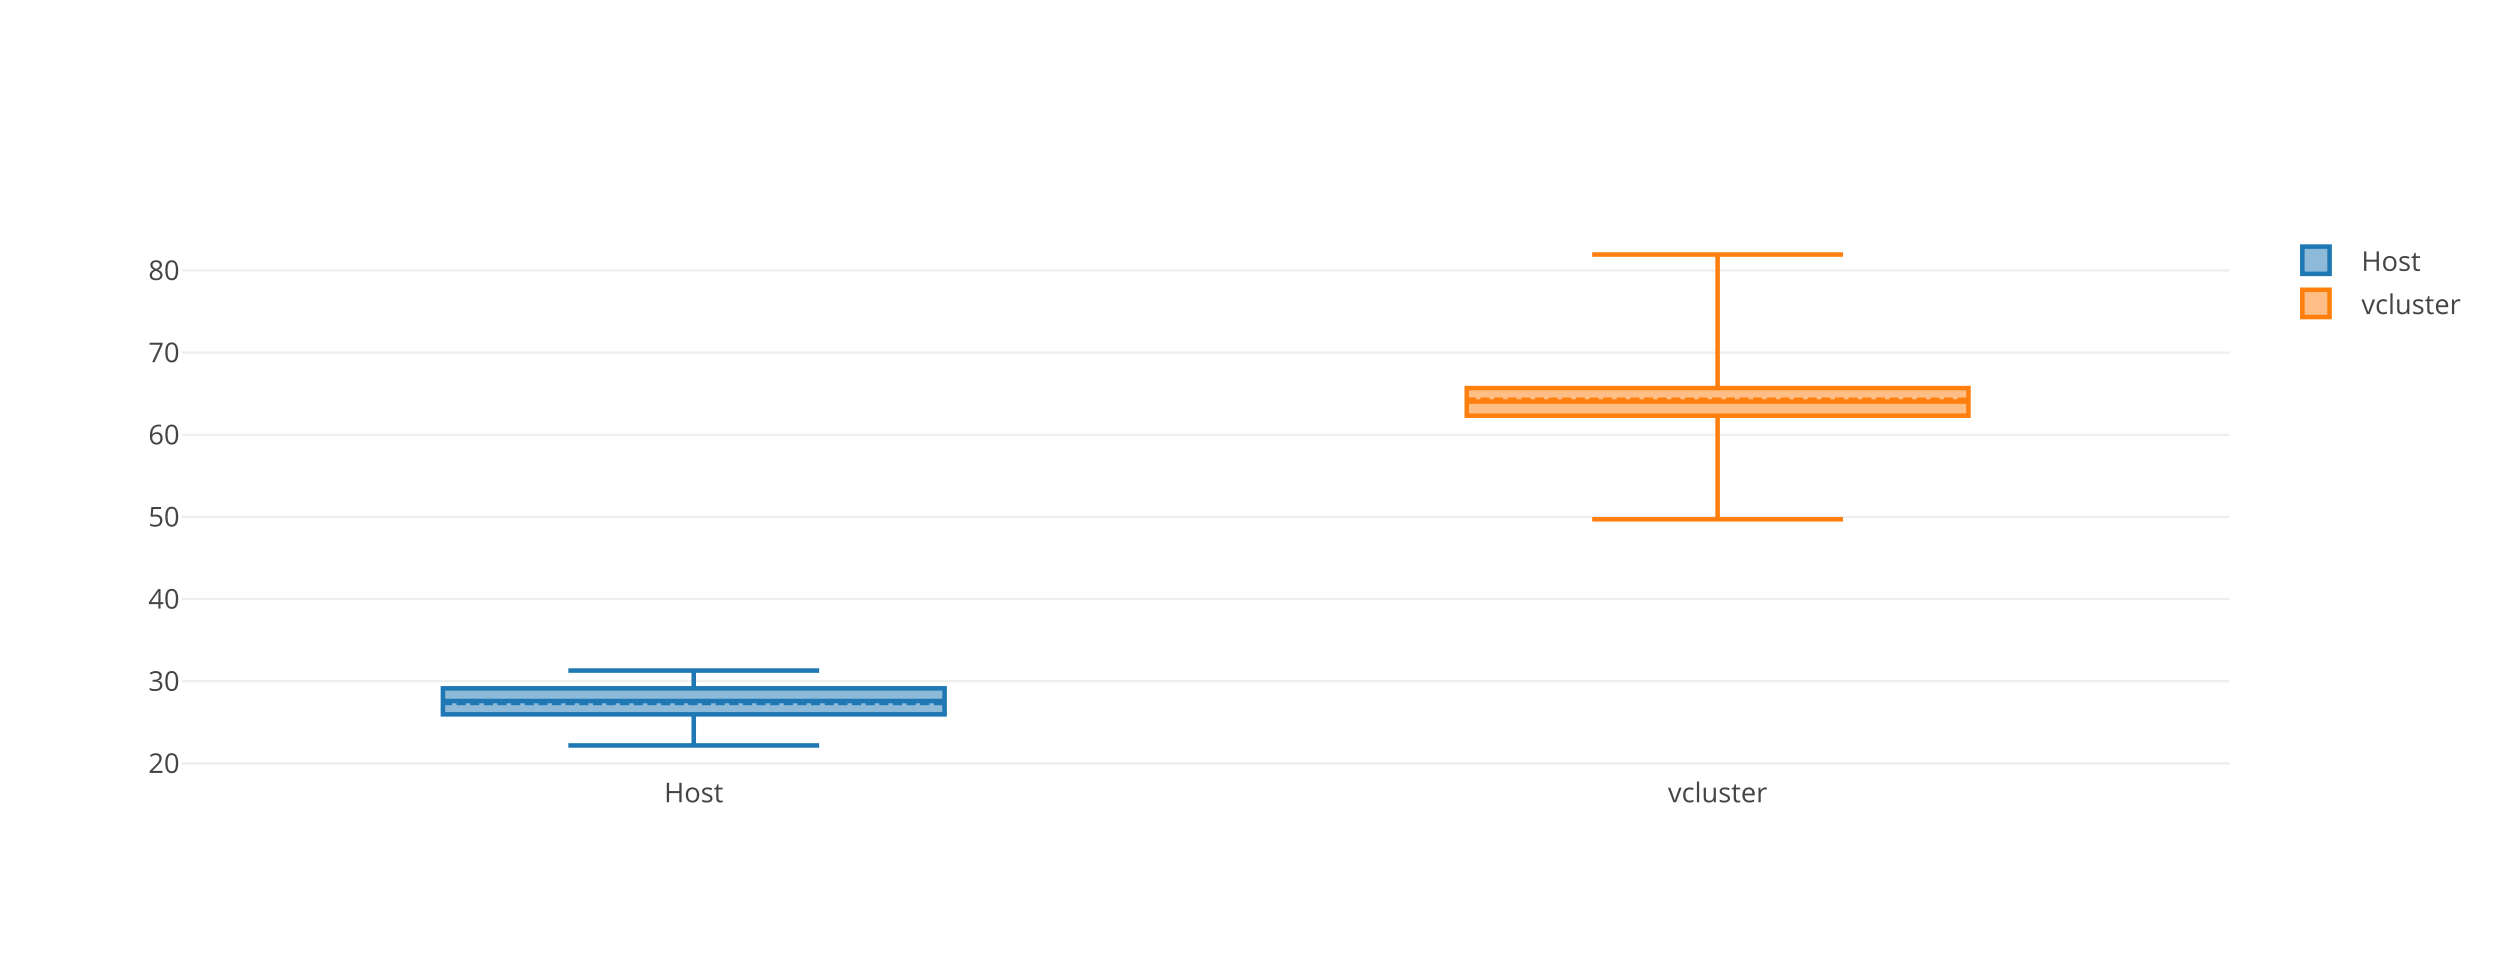
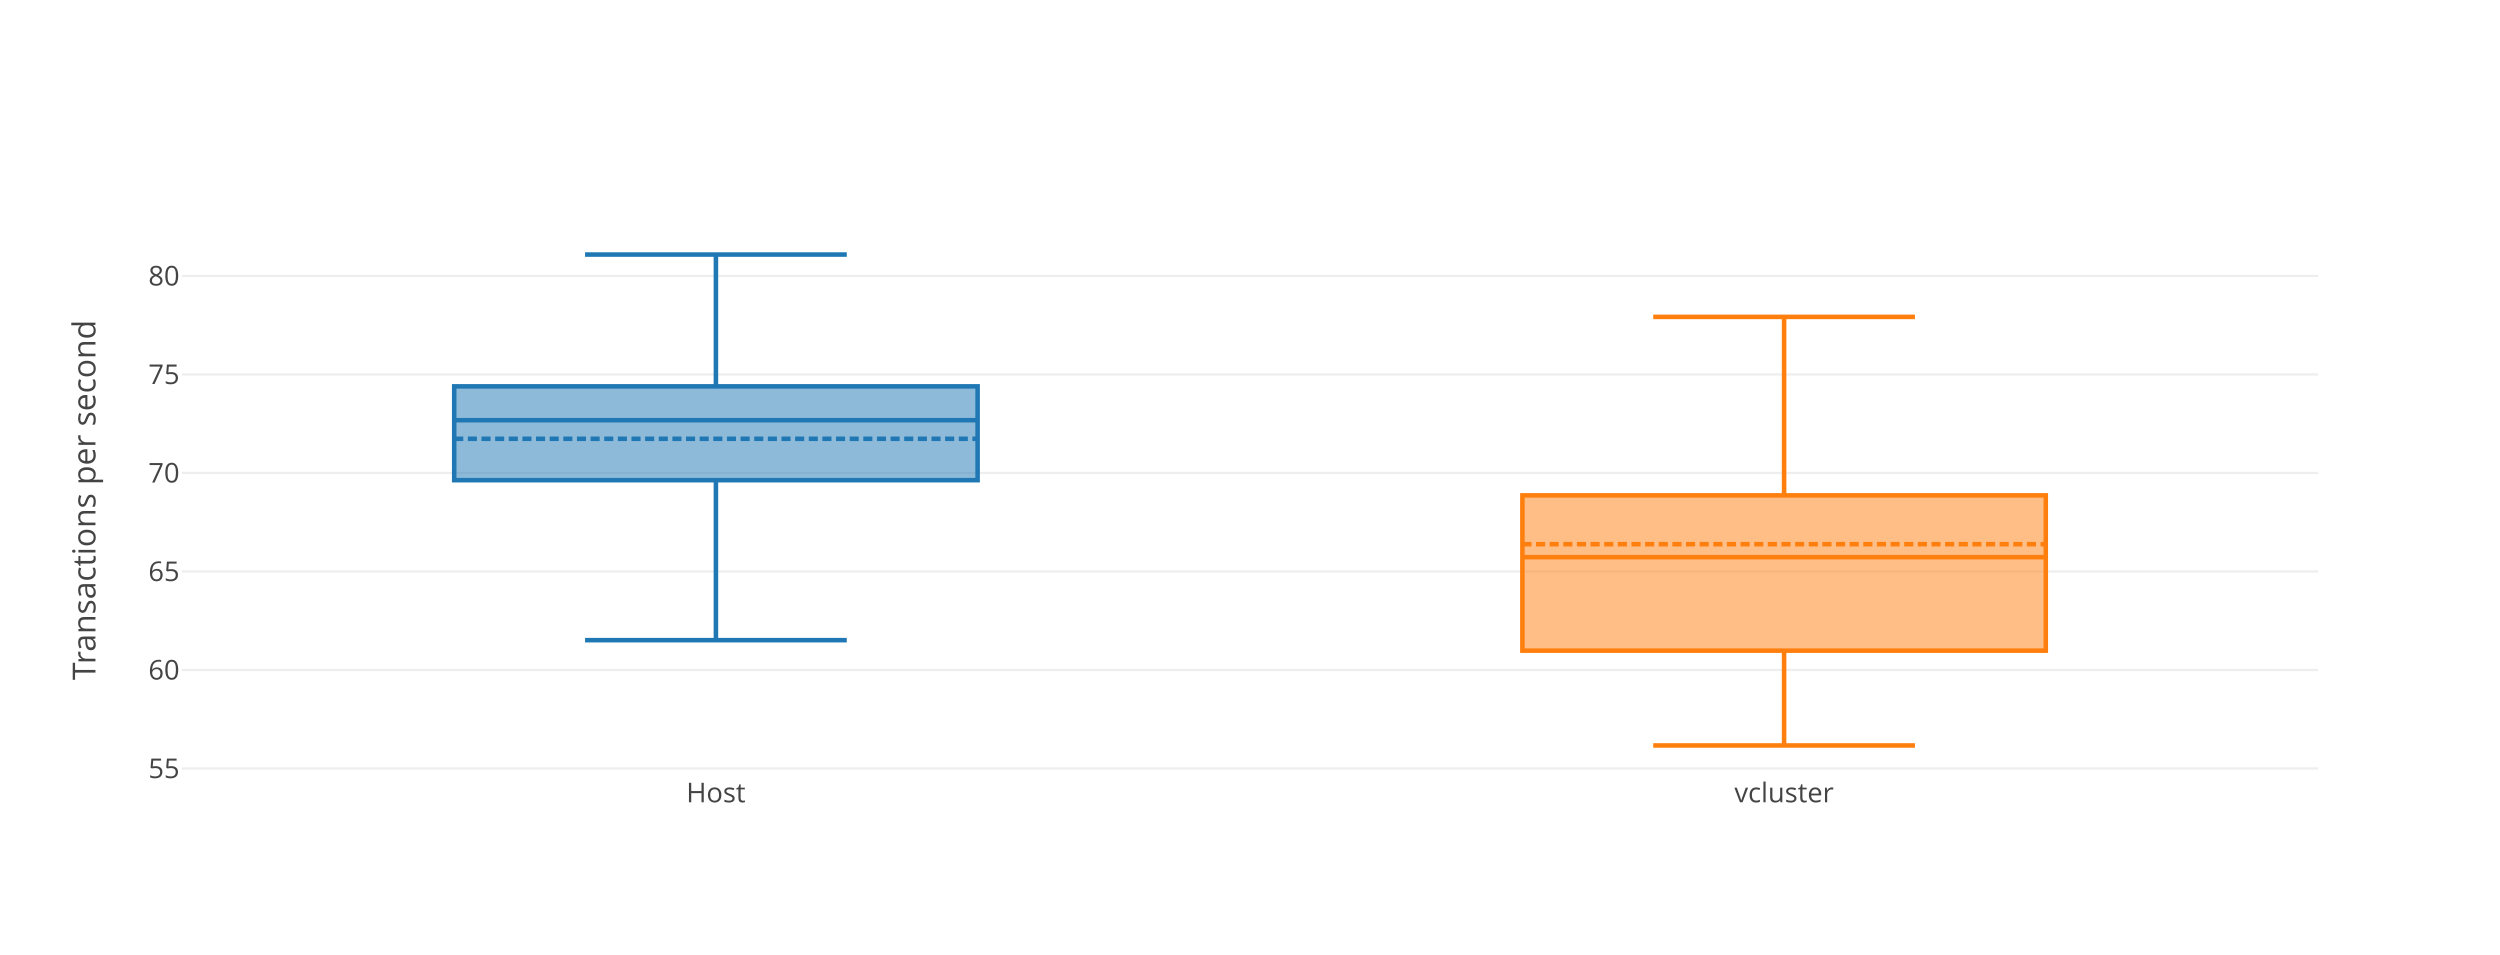
<svg xmlns="http://www.w3.org/2000/svg" class="main-svg" width="1100" height="420" style="" viewBox="0 0 1100 420">
  <rect x="0" y="0" width="1100" height="420" style="fill: rgb(255, 255, 255); fill-opacity: 1;" />
-   <defs id="defs-cc7db5">
+   <defs id="defs-befb88">
    <g class="clips">
-       <clipPath id="clipcc7db5xyplot" class="plotclip">
-         <rect width="901" height="240" />
+       <clipPath id="clipbefb88xyplot" class="plotclip">
+         <rect width="940" height="240" />
      </clipPath>
-       <clipPath class="axesclip" id="clipcc7db5x">
-         <rect x="80" y="0" width="901" height="420" />
+       <clipPath class="axesclip" id="clipbefb88x">
+         <rect x="80" y="0" width="940" height="420" />
      </clipPath>
-       <clipPath class="axesclip" id="clipcc7db5y">
+       <clipPath class="axesclip" id="clipbefb88y">
        <rect x="0" y="100" width="1100" height="240" />
      </clipPath>
-       <clipPath class="axesclip" id="clipcc7db5xy">
-         <rect x="80" y="100" width="901" height="240" />
+       <clipPath class="axesclip" id="clipbefb88xy">
+         <rect x="80" y="100" width="940" height="240" />
      </clipPath>
    </g>
    <g class="gradients" />
  </defs>
  <g class="bglayer" />
  <g class="layer-below">
    <g class="imagelayer" />
    <g class="shapelayer" />
  </g>
  <g class="cartesianlayer">
    <g class="subplot xy">
      <g class="layer-subplot">
        <g class="shapelayer" />
        <g class="imagelayer" />
      </g>
      <g class="gridlayer">
        <g class="x" />
        <g class="y">
-           <path class="ygrid crisp" transform="translate(0,335.89)" d="M80,0h901" style="stroke: rgb(238, 238, 238); stroke-opacity: 1; stroke-width: 1px;" />
-           <path class="ygrid crisp" transform="translate(0,299.74)" d="M80,0h901" style="stroke: rgb(238, 238, 238); stroke-opacity: 1; stroke-width: 1px;" />
-           <path class="ygrid crisp" transform="translate(0,263.59)" d="M80,0h901" style="stroke: rgb(238, 238, 238); stroke-opacity: 1; stroke-width: 1px;" />
-           <path class="ygrid crisp" transform="translate(0,227.44)" d="M80,0h901" style="stroke: rgb(238, 238, 238); stroke-opacity: 1; stroke-width: 1px;" />
-           <path class="ygrid crisp" transform="translate(0,191.3)" d="M80,0h901" style="stroke: rgb(238, 238, 238); stroke-opacity: 1; stroke-width: 1px;" />
-           <path class="ygrid crisp" transform="translate(0,155.15)" d="M80,0h901" style="stroke: rgb(238, 238, 238); stroke-opacity: 1; stroke-width: 1px;" />
-           <path class="ygrid crisp" transform="translate(0,119)" d="M80,0h901" style="stroke: rgb(238, 238, 238); stroke-opacity: 1; stroke-width: 1px;" />
+           <path class="ygrid crisp" transform="translate(0,338.14)" d="M80,0h940" style="stroke: rgb(238, 238, 238); stroke-opacity: 1; stroke-width: 1px;" />
+           <path class="ygrid crisp" transform="translate(0,294.79)" d="M80,0h940" style="stroke: rgb(238, 238, 238); stroke-opacity: 1; stroke-width: 1px;" />
+           <path class="ygrid crisp" transform="translate(0,251.45)" d="M80,0h940" style="stroke: rgb(238, 238, 238); stroke-opacity: 1; stroke-width: 1px;" />
+           <path class="ygrid crisp" transform="translate(0,208.1)" d="M80,0h940" style="stroke: rgb(238, 238, 238); stroke-opacity: 1; stroke-width: 1px;" />
+           <path class="ygrid crisp" transform="translate(0,164.76)" d="M80,0h940" style="stroke: rgb(238, 238, 238); stroke-opacity: 1; stroke-width: 1px;" />
+           <path class="ygrid crisp" transform="translate(0,121.41)" d="M80,0h940" style="stroke: rgb(238, 238, 238); stroke-opacity: 1; stroke-width: 1px;" />
        </g>
      </g>
      <g class="zerolinelayer" />
      <path class="xlines-below" />
      <path class="ylines-below" />
      <g class="overlines-below" />
      <g class="xaxislayer-below" />
      <g class="yaxislayer-below" />
      <g class="overaxes-below" />
-       <g class="plot" transform="translate(80,100)" clip-path="url('#clipcc7db5xyplot')">
+       <g class="plot" transform="translate(80,100)" clip-path="url('#clipbefb88xyplot')">
        <g class="boxlayer mlayer">
          <g class="trace boxes" style="opacity: 1;">
-             <path class="box" d="M114.88,208.45H335.62M114.88,214.31H335.62V202.87H114.88ZM225.25,214.31V228M225.25,202.87V195.05M170.06,228H280.44M170.06,195.05H280.44" style="vector-effect: non-scaling-stroke; stroke-width: 2px; stroke: rgb(31, 119, 180); stroke-opacity: 1; fill: rgb(31, 119, 180); fill-opacity: 0.5;" />
-             <path class="mean" d="M114.88,209.29H335.62" style="fill: none; vector-effect: non-scaling-stroke; stroke-width: 2; stroke-dasharray: 4px, 2px; stroke: rgb(31, 119, 180); stroke-opacity: 1;" />
+             <path class="box" d="M119.85,84.89H350.15M119.85,111.28H350.15V70H119.85ZM235,111.28V181.67M235,70V12M177.43,181.67H292.58M177.43,12H292.58" style="vector-effect: non-scaling-stroke; stroke-width: 2px; stroke: rgb(31, 119, 180); stroke-opacity: 1; fill: rgb(31, 119, 180); fill-opacity: 0.5;" />
+             <path class="mean" d="M119.85,93.07H350.15" style="fill: none; vector-effect: non-scaling-stroke; stroke-width: 2; stroke-dasharray: 4px, 2px; stroke: rgb(31, 119, 180); stroke-opacity: 1;" />
          </g>
          <g class="trace boxes" style="opacity: 1;">
-             <path class="box" d="M565.38,76.69H786.12M565.38,82.91H786.12V70.76H565.38ZM675.75,82.91V128.48M675.75,70.76V12M620.56,128.48H730.94M620.56,12H730.94" style="vector-effect: non-scaling-stroke; stroke-width: 2px; stroke: rgb(255, 127, 14); stroke-opacity: 1; fill: rgb(255, 127, 14); fill-opacity: 0.5;" />
-             <path class="mean" d="M565.38,75.9H786.12" style="fill: none; vector-effect: non-scaling-stroke; stroke-width: 2; stroke-dasharray: 4px, 2px; stroke: rgb(255, 127, 14); stroke-opacity: 1;" />
+             <path class="box" d="M589.85,145.15H820.15M589.85,186.29H820.15V117.96H589.85ZM705,186.29V228M705,117.96V39.43M647.42,228H762.58M647.42,39.43H762.58" style="vector-effect: non-scaling-stroke; stroke-width: 2px; stroke: rgb(255, 127, 14); stroke-opacity: 1; fill: rgb(255, 127, 14); fill-opacity: 0.5;" />
+             <path class="mean" d="M589.85,139.44H820.15" style="fill: none; vector-effect: non-scaling-stroke; stroke-width: 2; stroke-dasharray: 4px, 2px; stroke: rgb(255, 127, 14); stroke-opacity: 1;" />
          </g>
        </g>
      </g>
      <g class="overplot" />
      <path class="xlines-above crisp" d="M0,0" style="fill: none;" />
      <path class="ylines-above crisp" d="M0,0" style="fill: none;" />
      <g class="overlines-above" />
      <g class="xaxislayer-above">
        <g class="xtick">
-           <text text-anchor="middle" x="0" y="353" transform="translate(305.25,0)" style="font-family: 'Open Sans', verdana, arial, sans-serif; font-size: 12px; fill: rgb(68, 68, 68); fill-opacity: 1; white-space: pre;">Host</text>
+           <text text-anchor="middle" x="0" y="353" transform="translate(315,0)" style="font-family: 'Open Sans', verdana, arial, sans-serif; font-size: 12px; fill: rgb(68, 68, 68); fill-opacity: 1; white-space: pre;">Host</text>
        </g>
        <g class="xtick">
-           <text text-anchor="middle" x="0" y="353" transform="translate(755.75,0)" style="font-family: 'Open Sans', verdana, arial, sans-serif; font-size: 12px; fill: rgb(68, 68, 68); fill-opacity: 1; white-space: pre;">vcluster</text>
+           <text text-anchor="middle" x="0" y="353" transform="translate(785,0)" style="font-family: 'Open Sans', verdana, arial, sans-serif; font-size: 12px; fill: rgb(68, 68, 68); fill-opacity: 1; white-space: pre;">vcluster</text>
        </g>
      </g>
      <g class="yaxislayer-above">
        <g class="ytick">
-           <text text-anchor="end" x="79" y="4.2" transform="translate(0,335.89)" style="font-family: 'Open Sans', verdana, arial, sans-serif; font-size: 12px; fill: rgb(68, 68, 68); fill-opacity: 1; white-space: pre;">20</text>
+           <text text-anchor="end" x="79" y="4.2" transform="translate(0,338.14)" style="font-family: 'Open Sans', verdana, arial, sans-serif; font-size: 12px; fill: rgb(68, 68, 68); fill-opacity: 1; white-space: pre;">55</text>
        </g>
        <g class="ytick">
-           <text text-anchor="end" x="79" y="4.2" transform="translate(0,299.74)" style="font-family: 'Open Sans', verdana, arial, sans-serif; font-size: 12px; fill: rgb(68, 68, 68); fill-opacity: 1; white-space: pre;">30</text>
+           <text text-anchor="end" x="79" y="4.2" transform="translate(0,294.79)" style="font-family: 'Open Sans', verdana, arial, sans-serif; font-size: 12px; fill: rgb(68, 68, 68); fill-opacity: 1; white-space: pre;">60</text>
        </g>
        <g class="ytick">
-           <text text-anchor="end" x="79" y="4.2" transform="translate(0,263.59)" style="font-family: 'Open Sans', verdana, arial, sans-serif; font-size: 12px; fill: rgb(68, 68, 68); fill-opacity: 1; white-space: pre;">40</text>
+           <text text-anchor="end" x="79" y="4.2" transform="translate(0,251.45)" style="font-family: 'Open Sans', verdana, arial, sans-serif; font-size: 12px; fill: rgb(68, 68, 68); fill-opacity: 1; white-space: pre;">65</text>
        </g>
        <g class="ytick">
-           <text text-anchor="end" x="79" y="4.2" transform="translate(0,227.44)" style="font-family: 'Open Sans', verdana, arial, sans-serif; font-size: 12px; fill: rgb(68, 68, 68); fill-opacity: 1; white-space: pre;">50</text>
+           <text text-anchor="end" x="79" y="4.2" transform="translate(0,208.1)" style="font-family: 'Open Sans', verdana, arial, sans-serif; font-size: 12px; fill: rgb(68, 68, 68); fill-opacity: 1; white-space: pre;">70</text>
        </g>
        <g class="ytick">
-           <text text-anchor="end" x="79" y="4.2" transform="translate(0,191.3)" style="font-family: 'Open Sans', verdana, arial, sans-serif; font-size: 12px; fill: rgb(68, 68, 68); fill-opacity: 1; white-space: pre;">60</text>
+           <text text-anchor="end" x="79" y="4.2" transform="translate(0,164.76)" style="font-family: 'Open Sans', verdana, arial, sans-serif; font-size: 12px; fill: rgb(68, 68, 68); fill-opacity: 1; white-space: pre;">75</text>
        </g>
        <g class="ytick">
-           <text text-anchor="end" x="79" y="4.2" transform="translate(0,155.15)" style="font-family: 'Open Sans', verdana, arial, sans-serif; font-size: 12px; fill: rgb(68, 68, 68); fill-opacity: 1; white-space: pre;">70</text>
-         </g>
-         <g class="ytick">
-           <text text-anchor="end" x="79" y="4.2" transform="translate(0,119)" style="font-family: 'Open Sans', verdana, arial, sans-serif; font-size: 12px; fill: rgb(68, 68, 68); fill-opacity: 1; white-space: pre;">80</text>
+           <text text-anchor="end" x="79" y="4.2" transform="translate(0,121.41)" style="font-family: 'Open Sans', verdana, arial, sans-serif; font-size: 12px; fill: rgb(68, 68, 68); fill-opacity: 1; white-space: pre;">80</text>
        </g>
      </g>
      <g class="overaxes-above" />
    </g>
  </g>
  <g class="polarlayer" />
  <g class="ternarylayer" />
  <g class="geolayer" />
  <g class="funnelarealayer" />
  <g class="pielayer" />
  <g class="treemaplayer" />
  <g class="sunburstlayer" />
  <g class="glimages" />
-   <defs id="topdefs-cc7db5">
+   <defs id="topdefs-befb88">
    <g class="clips" />
-     <clipPath id="legendcc7db5">
-       <rect width="89" height="48" x="0" y="0" />
-     </clipPath>
  </defs>
  <g class="layer-above">
    <g class="imagelayer" />
    <g class="shapelayer" />
  </g>
  <g class="infolayer">
-     <g class="legend" pointer-events="all" transform="translate(999.02,100)">
-       <rect class="bg" shape-rendering="crispEdges" style="stroke: rgb(68, 68, 68); stroke-opacity: 1; fill: rgb(255, 255, 255); fill-opacity: 1; stroke-width: 0px;" width="89" height="48" x="0" y="0" />
-       <g class="scrollbox" transform="" clip-path="url('#legendcc7db5')">
-         <g class="groups">
-           <g class="traces" transform="translate(0,14.5)" style="opacity: 1;">
-             <text class="legendtext" text-anchor="start" x="40" y="4.68" style="font-family: 'Open Sans', verdana, arial, sans-serif; font-size: 12px; fill: rgb(68, 68, 68); fill-opacity: 1; white-space: pre;">Host</text>
-             <g class="layers" style="opacity: 1;">
-               <g class="legendfill" />
-               <g class="legendlines" />
-               <g class="legendsymbols">
-                 <g class="legendpoints">
-                   <path class="legendbox" d="M6,6H-6V-6H6Z" transform="translate(20,0)" style="stroke-width: 2px; fill: rgb(31, 119, 180); fill-opacity: 0.5; stroke: rgb(31, 119, 180); stroke-opacity: 1;" />
-                 </g>
-               </g>
-             </g>
-             <rect class="legendtoggle" x="0" y="-9.5" width="84" height="19" style="fill: rgb(0, 0, 0); fill-opacity: 0;" />
-           </g>
-           <g class="traces" transform="translate(0,33.5)" style="opacity: 1;">
-             <text class="legendtext" text-anchor="start" x="40" y="4.68" style="font-family: 'Open Sans', verdana, arial, sans-serif; font-size: 12px; fill: rgb(68, 68, 68); fill-opacity: 1; white-space: pre;">vcluster</text>
-             <g class="layers" style="opacity: 1;">
-               <g class="legendfill" />
-               <g class="legendlines" />
-               <g class="legendsymbols">
-                 <g class="legendpoints">
-                   <path class="legendbox" d="M6,6H-6V-6H6Z" transform="translate(20,0)" style="stroke-width: 2px; fill: rgb(255, 127, 14); fill-opacity: 0.5; stroke: rgb(255, 127, 14); stroke-opacity: 1;" />
-                 </g>
-               </g>
-             </g>
-             <rect class="legendtoggle" x="0" y="-9.5" width="84" height="19" style="fill: rgb(0, 0, 0); fill-opacity: 0;" />
-           </g>
-         </g>
-       </g>
-       <rect class="scrollbar" rx="20" ry="3" width="0" height="0" style="fill: rgb(128, 139, 164); fill-opacity: 1;" x="0" y="0" />
-     </g>
    <g class="g-gtitle" />
    <g class="g-xtitle" />
-     <g class="g-ytitle" />
+     <g class="g-ytitle">
+       <text class="ytitle" transform="rotate(-90,42,220)" x="42" y="220" text-anchor="middle" style="font-family: 'Open Sans', verdana, arial, sans-serif; font-size: 14px; fill: rgb(68, 68, 68); opacity: 1; font-weight: normal; white-space: pre;">Transactions per second</text>
+     </g>
  </g>
</svg>
